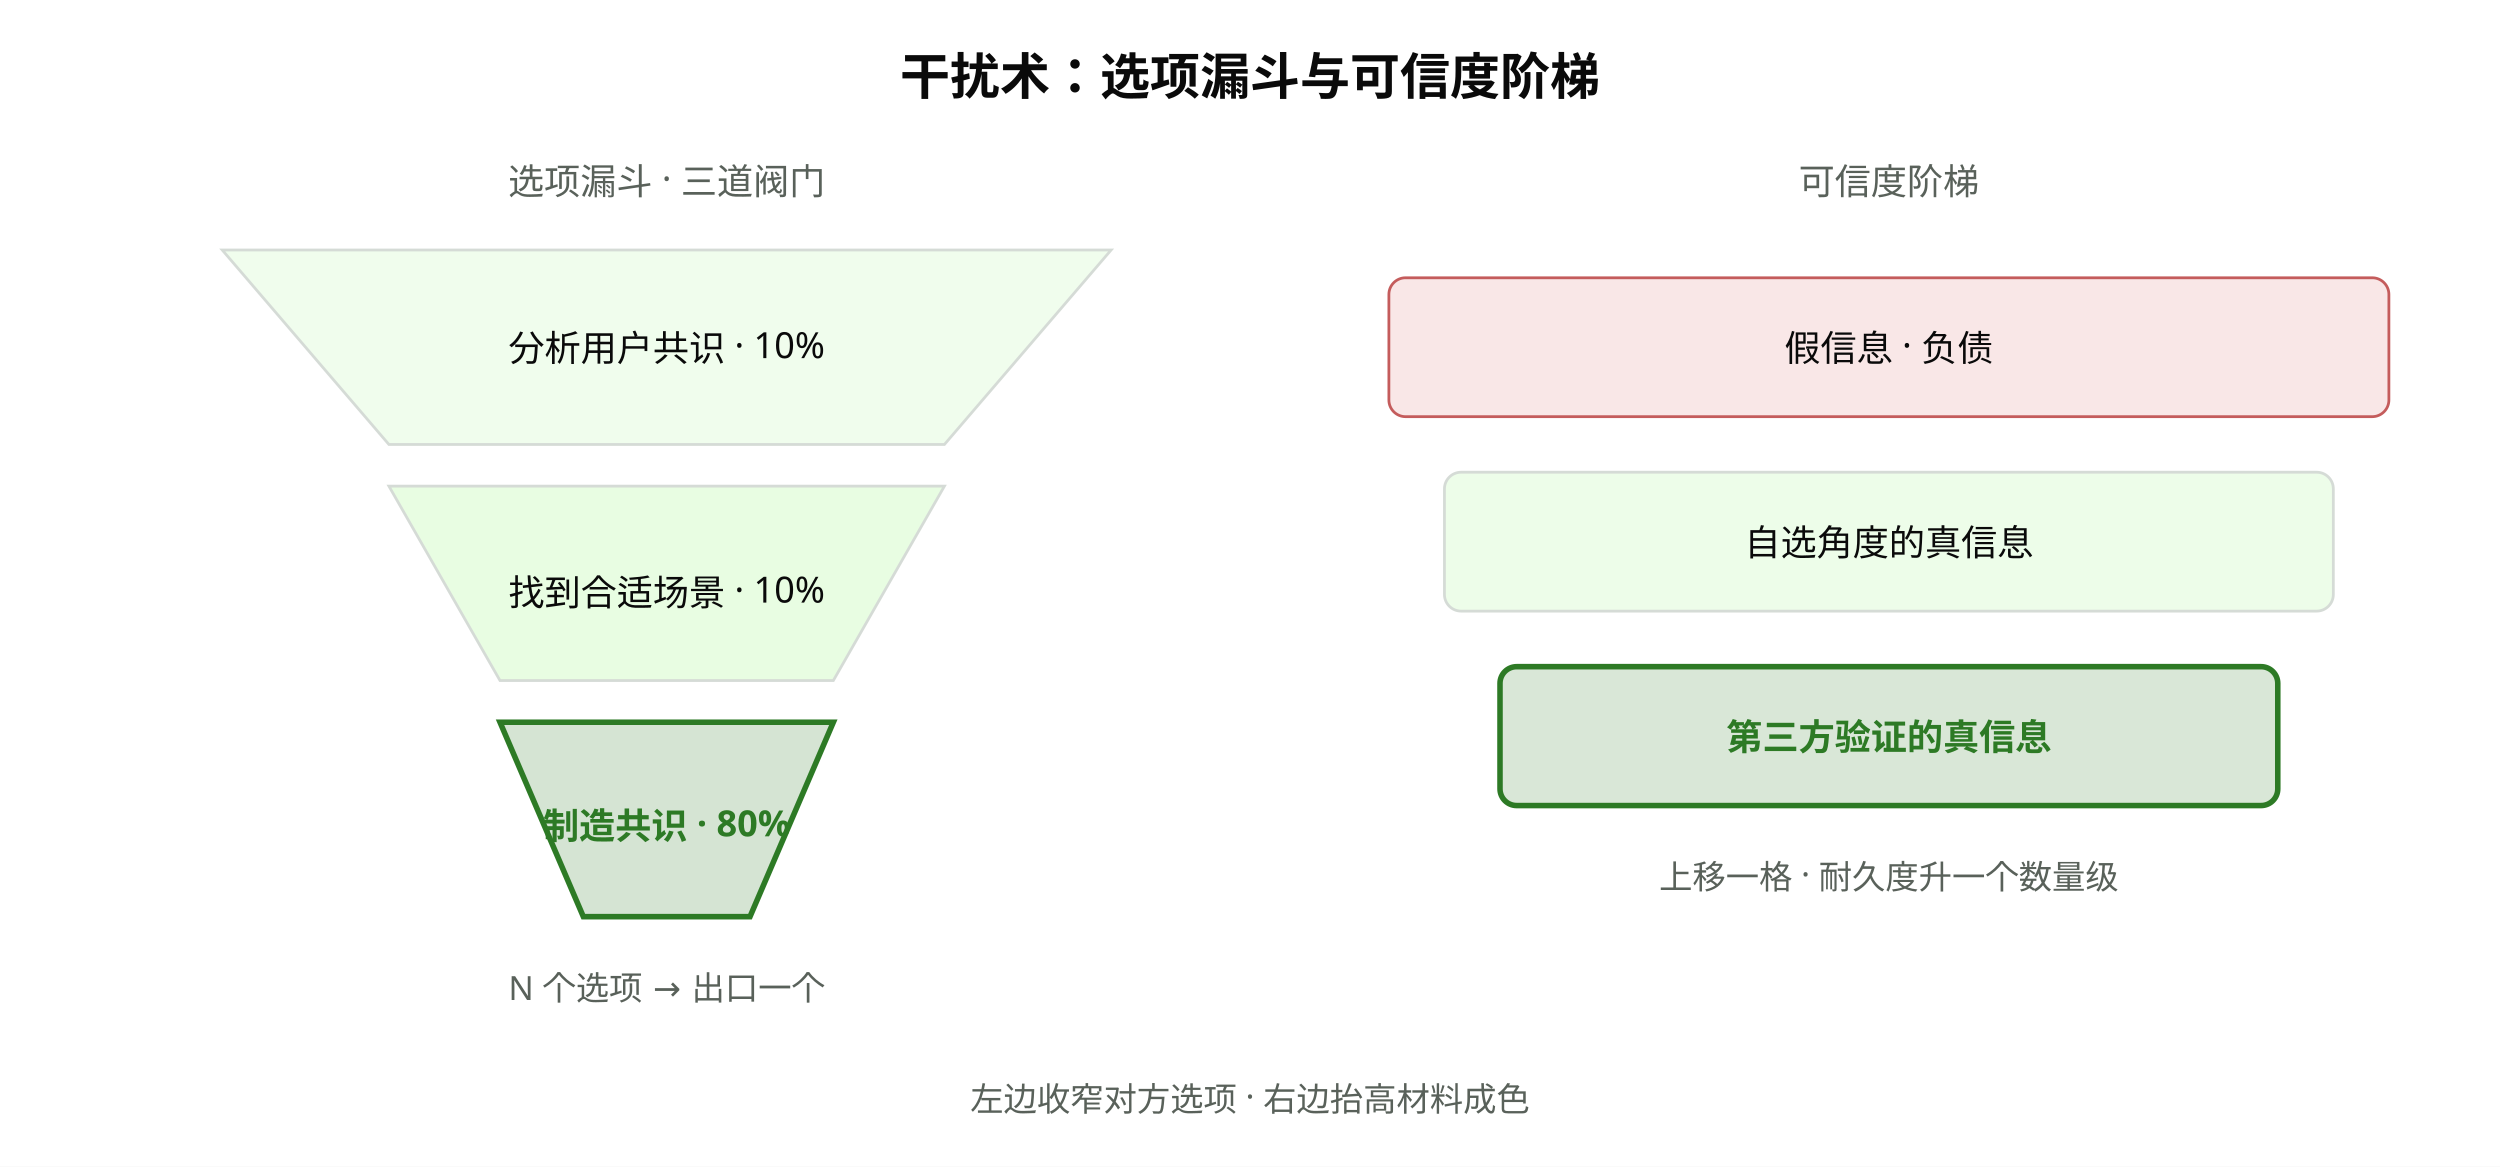
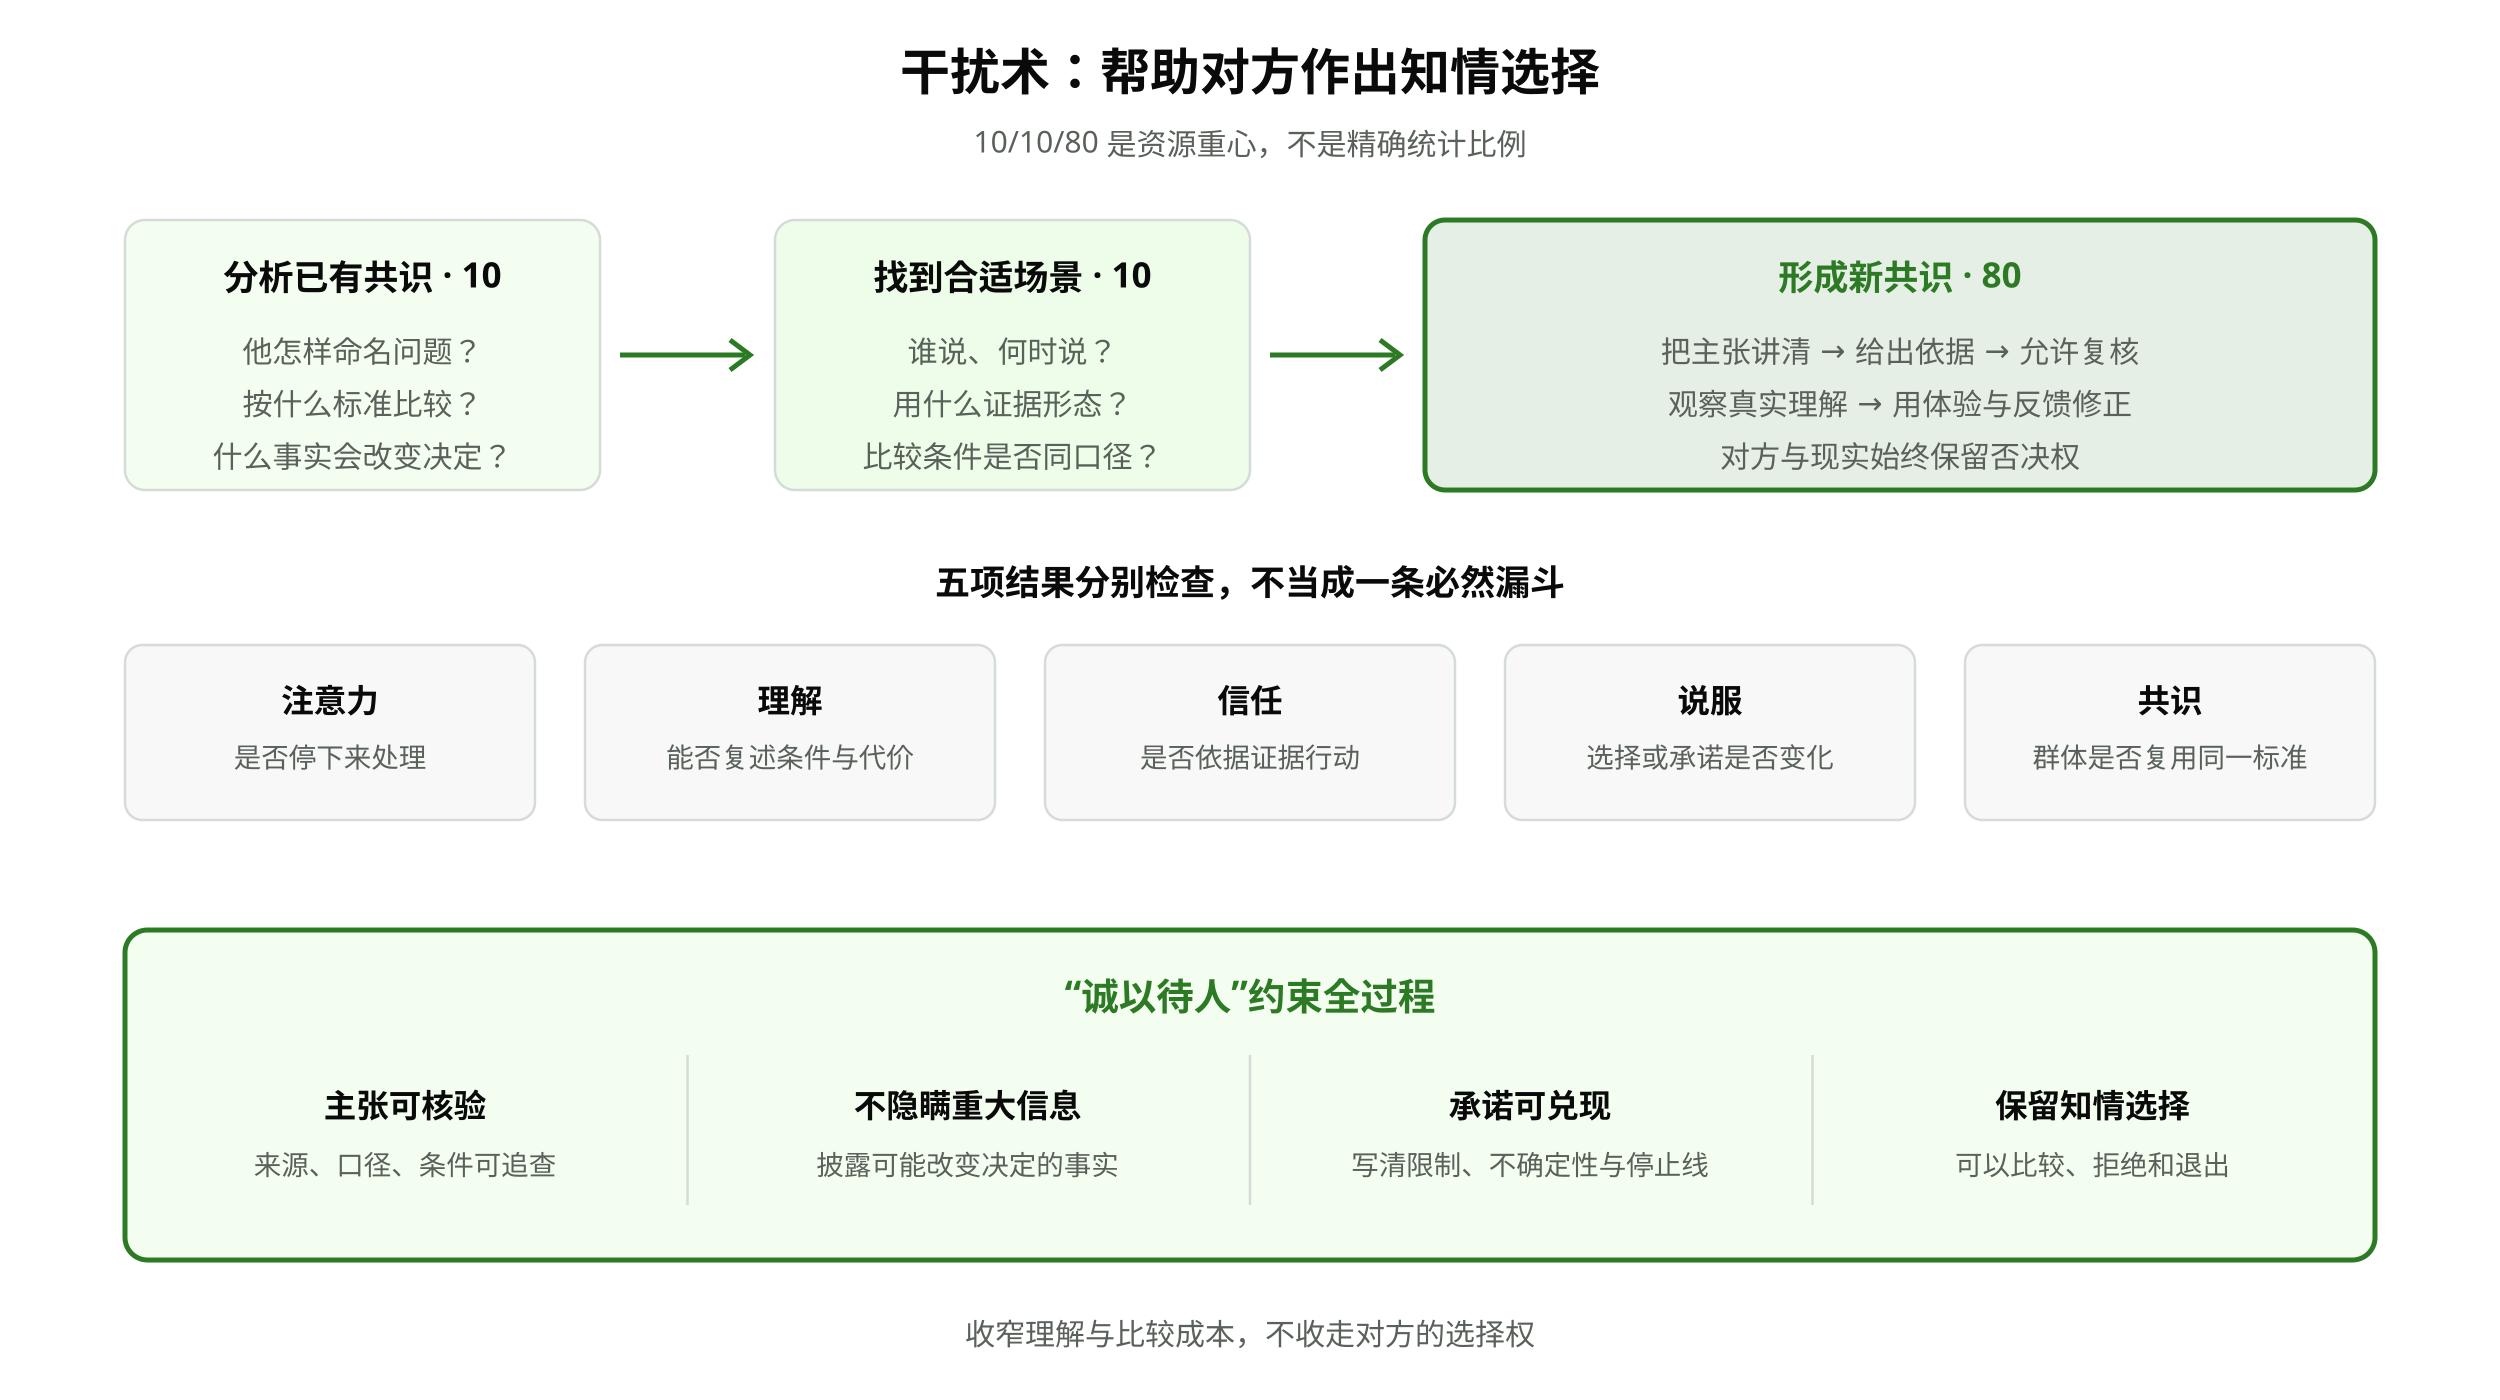
- <svg xmlns="http://www.w3.org/2000/svg" viewBox="0 0 900 420" role="img">
-   <rect width="900" height="420" fill="#fff" />
-   <text x="450" y="34" text-anchor="middle" font-family="PingFang SC, Microsoft YaHei, sans-serif" font-size="18" font-weight="700" fill="#0a0a0a">干扰术：选项漏斗与可信度阶梯</text>
-   <text x="240" y="70" text-anchor="middle" font-family="PingFang SC, Microsoft YaHei, sans-serif" font-size="13" fill="#59615a">选项漏斗 · 三道阀门</text>
-   <polygon points="80,90 400,90 340,160 140,160" fill="#6bed4a" fill-opacity="0.1" stroke="#d5dbd6" />
-   <text x="240" y="130" text-anchor="middle" font-family="PingFang SC, Microsoft YaHei, sans-serif" font-size="13" fill="#0a0a0a">分析用户共识 · 10%</text>
-   <polygon points="140,175 340,175 300,245 180,245" fill="#6bed4a" fill-opacity="0.16" stroke="#d5dbd6" />
-   <text x="240" y="218" text-anchor="middle" font-family="PingFang SC, Microsoft YaHei, sans-serif" font-size="13" fill="#0a0a0a">找到合适场景 · 10%</text>
-   <polygon points="180,260 300,260 270,330 210,330" fill="#2d7a25" fill-opacity="0.2" stroke="#2d7a25" stroke-width="2" />
-   <text x="240" y="302" text-anchor="middle" font-family="PingFang SC, Microsoft YaHei, sans-serif" font-size="13" font-weight="700" fill="#2d7a25">制造共识 · 80%</text>
-   <text x="240" y="360" text-anchor="middle" font-family="PingFang SC, Microsoft YaHei, sans-serif" font-size="12" fill="#59615a">N 个选项 → 出口一个</text>
-   <text x="680" y="70" text-anchor="middle" font-family="PingFang SC, Microsoft YaHei, sans-serif" font-size="13" fill="#59615a">可信度阶梯</text>
+ <svg xmlns="http://www.w3.org/2000/svg" viewBox="0 0 1000 560" role="img" aria-labelledby="title desc">
+   <rect width="1000" height="560" fill="#fff" />
  <g font-family="PingFang SC, Microsoft YaHei, sans-serif">
-     <rect x="500" y="100" width="360" height="50" rx="6" fill="#e8a0a0" fill-opacity="0.25" stroke="#c45c5c" />
-     <text x="680" y="130" text-anchor="middle" font-size="13" fill="#0a0a0a">假信息 · 负债</text>
-     <rect x="520" y="170" width="320" height="50" rx="6" fill="#6bed4a" fill-opacity="0.12" stroke="#d5dbd6" />
-     <text x="680" y="200" text-anchor="middle" font-size="13" fill="#0a0a0a">自选角度的真信息</text>
-     <rect x="540" y="240" width="280" height="50" rx="6" fill="#2d7a25" fill-opacity="0.18" stroke="#2d7a25" stroke-width="2" />
-     <text x="680" y="270" text-anchor="middle" font-size="13" font-weight="700" fill="#2d7a25">第三方验证的真信息</text>
+     <text x="500" y="36" text-anchor="middle" font-size="20" font-weight="700" fill="#0a0a0a">干扰术：帮助对方作出知情选择</text>
+     <text x="500" y="61" text-anchor="middle" font-size="12" fill="#59615a">10/10/80 是资源重心，不是精确统计比例</text>
+     <rect x="50" y="88" width="190" height="108" rx="8" fill="#6bed4a" fill-opacity="0.08" stroke="#d5dbd6" />
+     <text x="145" y="116" text-anchor="middle" font-size="14" font-weight="700" fill="#0a0a0a">分析已有共识 · 10</text>
+     <text x="145" y="145" text-anchor="middle" font-size="12" fill="#59615a">他怎样命名问题？</text>
+     <text x="145" y="166" text-anchor="middle" font-size="12" fill="#59615a">按什么标准比较？</text>
+     <text x="145" y="187" text-anchor="middle" font-size="12" fill="#59615a">什么事实会改变决定？</text>
+     <path d="M248 142 H298" stroke="#2d7a25" stroke-width="2" fill="none" />
+     <path d="M292 136 L300 142 L292 148" stroke="#2d7a25" stroke-width="2" fill="none" />
+     <rect x="310" y="88" width="190" height="108" rx="8" fill="#6bed4a" fill-opacity="0.12" stroke="#d5dbd6" />
+     <text x="405" y="116" text-anchor="middle" font-size="14" font-weight="700" fill="#0a0a0a">找到合适场景 · 10</text>
+     <text x="405" y="145" text-anchor="middle" font-size="12" fill="#59615a">谁说、何时说？</text>
+     <text x="405" y="166" text-anchor="middle" font-size="12" fill="#59615a">用什么证据形态？</text>
+     <text x="405" y="187" text-anchor="middle" font-size="12" fill="#59615a">比较条件是否同口径？</text>
+     <path d="M508 142 H558" stroke="#2d7a25" stroke-width="2" fill="none" />
+     <path d="M552 136 L560 142 L552 148" stroke="#2d7a25" stroke-width="2" fill="none" />
+     <rect x="570" y="88" width="380" height="108" rx="8" fill="#2d7a25" fill-opacity="0.12" stroke="#2d7a25" stroke-width="2" />
+     <text x="760" y="116" text-anchor="middle" font-size="14" font-weight="700" fill="#2d7a25">形成新共识 · 80</text>
+     <text x="760" y="145" text-anchor="middle" font-size="12" fill="#59615a">把主张讲清 → 给出依据 → 允许复核</text>
+     <text x="760" y="166" text-anchor="middle" font-size="12" fill="#59615a">观察真实理解 → 用体验与反馈修正</text>
+     <text x="760" y="187" text-anchor="middle" font-size="12" fill="#59615a">对方与现实始终保留否决权</text>
+     <text x="500" y="238" text-anchor="middle" font-size="14" font-weight="700" fill="#0a0a0a">五项结果分别检查，不当成一条必然漏斗</text>
+     <g>
+       <rect x="50" y="258" width="164" height="70" rx="7" fill="#f7f8f7" stroke="#d5dbd6" />
+       <text x="132" y="285" text-anchor="middle" font-size="13" font-weight="700" fill="#0a0a0a">注意力</text>
+       <text x="132" y="307" text-anchor="middle" font-size="11" fill="#59615a">是否停下来处理</text>
+       <rect x="234" y="258" width="164" height="70" rx="7" fill="#f7f8f7" stroke="#d5dbd6" />
+       <text x="316" y="285" text-anchor="middle" font-size="13" font-weight="700" fill="#0a0a0a">理解</text>
+       <text x="316" y="307" text-anchor="middle" font-size="11" fill="#59615a">能否复述条件与代价</text>
+       <rect x="418" y="258" width="164" height="70" rx="7" fill="#f7f8f7" stroke="#d5dbd6" />
+       <text x="500" y="285" text-anchor="middle" font-size="13" font-weight="700" fill="#0a0a0a">信任</text>
+       <text x="500" y="307" text-anchor="middle" font-size="11" fill="#59615a">是否依据证据行动</text>
+       <rect x="602" y="258" width="164" height="70" rx="7" fill="#f7f8f7" stroke="#d5dbd6" />
+       <text x="684" y="285" text-anchor="middle" font-size="13" font-weight="700" fill="#0a0a0a">说服</text>
+       <text x="684" y="307" text-anchor="middle" font-size="11" fill="#59615a">选择或承诺是否变化</text>
+       <rect x="786" y="258" width="164" height="70" rx="7" fill="#f7f8f7" stroke="#d5dbd6" />
+       <text x="868" y="285" text-anchor="middle" font-size="13" font-weight="700" fill="#0a0a0a">共识</text>
+       <text x="868" y="307" text-anchor="middle" font-size="11" fill="#59615a">群体是否复用同一标准</text>
+     </g>
+     <rect x="50" y="372" width="900" height="132" rx="9" fill="#6bed4a" fill-opacity="0.08" stroke="#2d7a25" stroke-width="2" />
+     <text x="500" y="403" text-anchor="middle" font-size="15" font-weight="700" fill="#2d7a25">“诚以待人”约束全过程</text>
+     <line x1="275" y1="422" x2="275" y2="482" stroke="#d5dbd6" />
+     <line x1="500" y1="422" x2="500" y2="482" stroke="#d5dbd6" />
+     <line x1="725" y1="422" x2="725" y2="482" stroke="#d5dbd6" />
+     <text x="162" y="447" text-anchor="middle" font-size="13" font-weight="700" fill="#0a0a0a">主张可核验</text>
+     <text x="162" y="470" text-anchor="middle" font-size="11" fill="#59615a">来源、口径、条件可追查</text>
+     <text x="387" y="447" text-anchor="middle" font-size="13" font-weight="700" fill="#0a0a0a">不隐瞒重大信息</text>
+     <text x="387" y="470" text-anchor="middle" font-size="11" fill="#59615a">披露可能改变决定的事实</text>
+     <text x="612" y="447" text-anchor="middle" font-size="13" font-weight="700" fill="#0a0a0a">承诺可兑现</text>
+     <text x="612" y="470" text-anchor="middle" font-size="11" fill="#59615a">写清限制、不确定性与停止线</text>
+     <text x="837" y="447" text-anchor="middle" font-size="13" font-weight="700" fill="#0a0a0a">保留知情选择</text>
+     <text x="837" y="470" text-anchor="middle" font-size="11" fill="#59615a">可以比较、拒绝和退出</text>
+     <text x="500" y="538" text-anchor="middle" font-size="12" fill="#59615a">收窄理解与比较成本，不收走对方的选择权</text>
  </g>
-   <text x="680" y="320" text-anchor="middle" font-family="PingFang SC, Microsoft YaHei, sans-serif" font-size="12" fill="#59615a">上移一格 · 耐久度升一个数量级</text>
-   <text x="450" y="400" text-anchor="middle" font-family="PingFang SC, Microsoft YaHei, sans-serif" font-size="12" fill="#59615a">左边收窄对方选项 · 右边抬高材料成色</text>
</svg>
